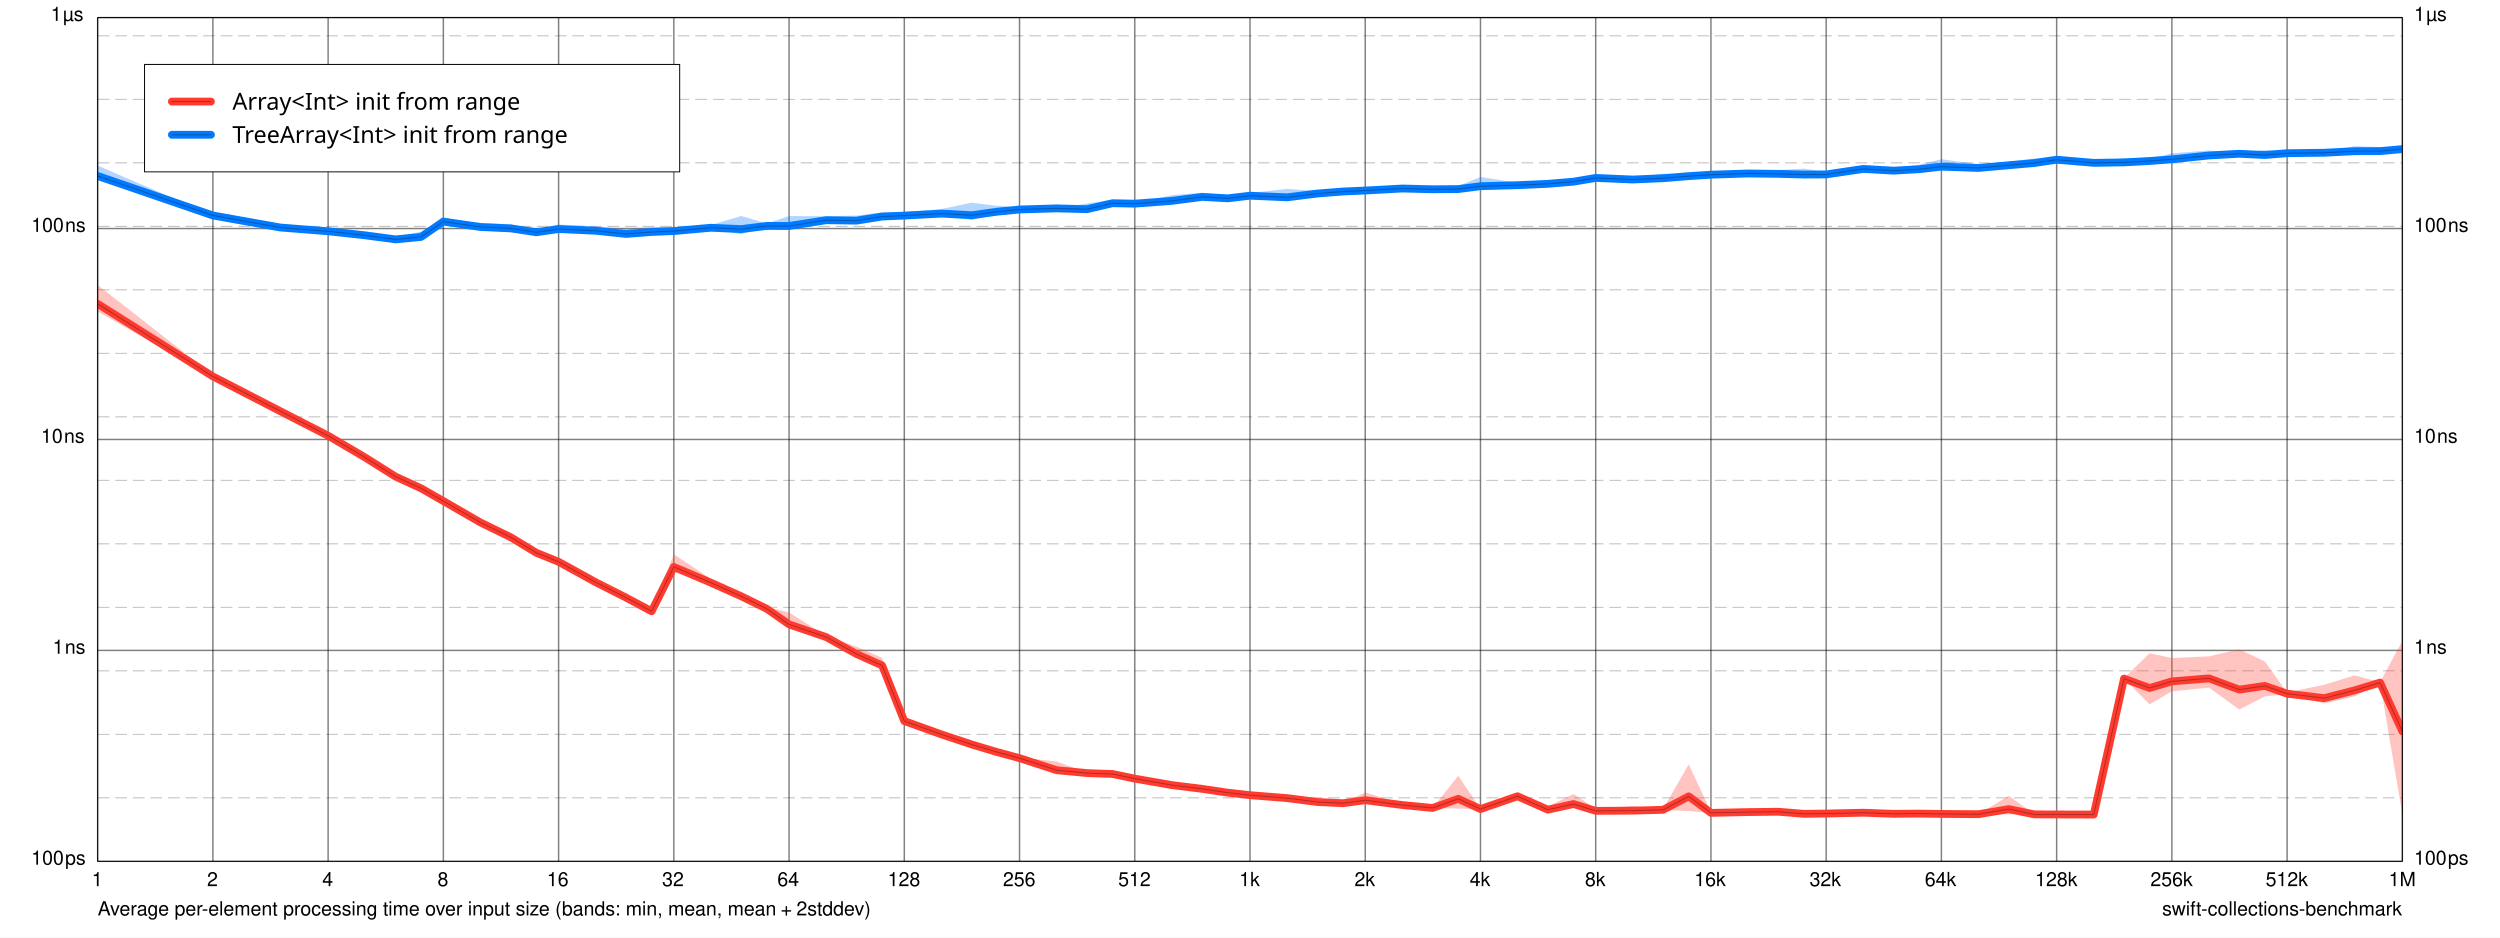
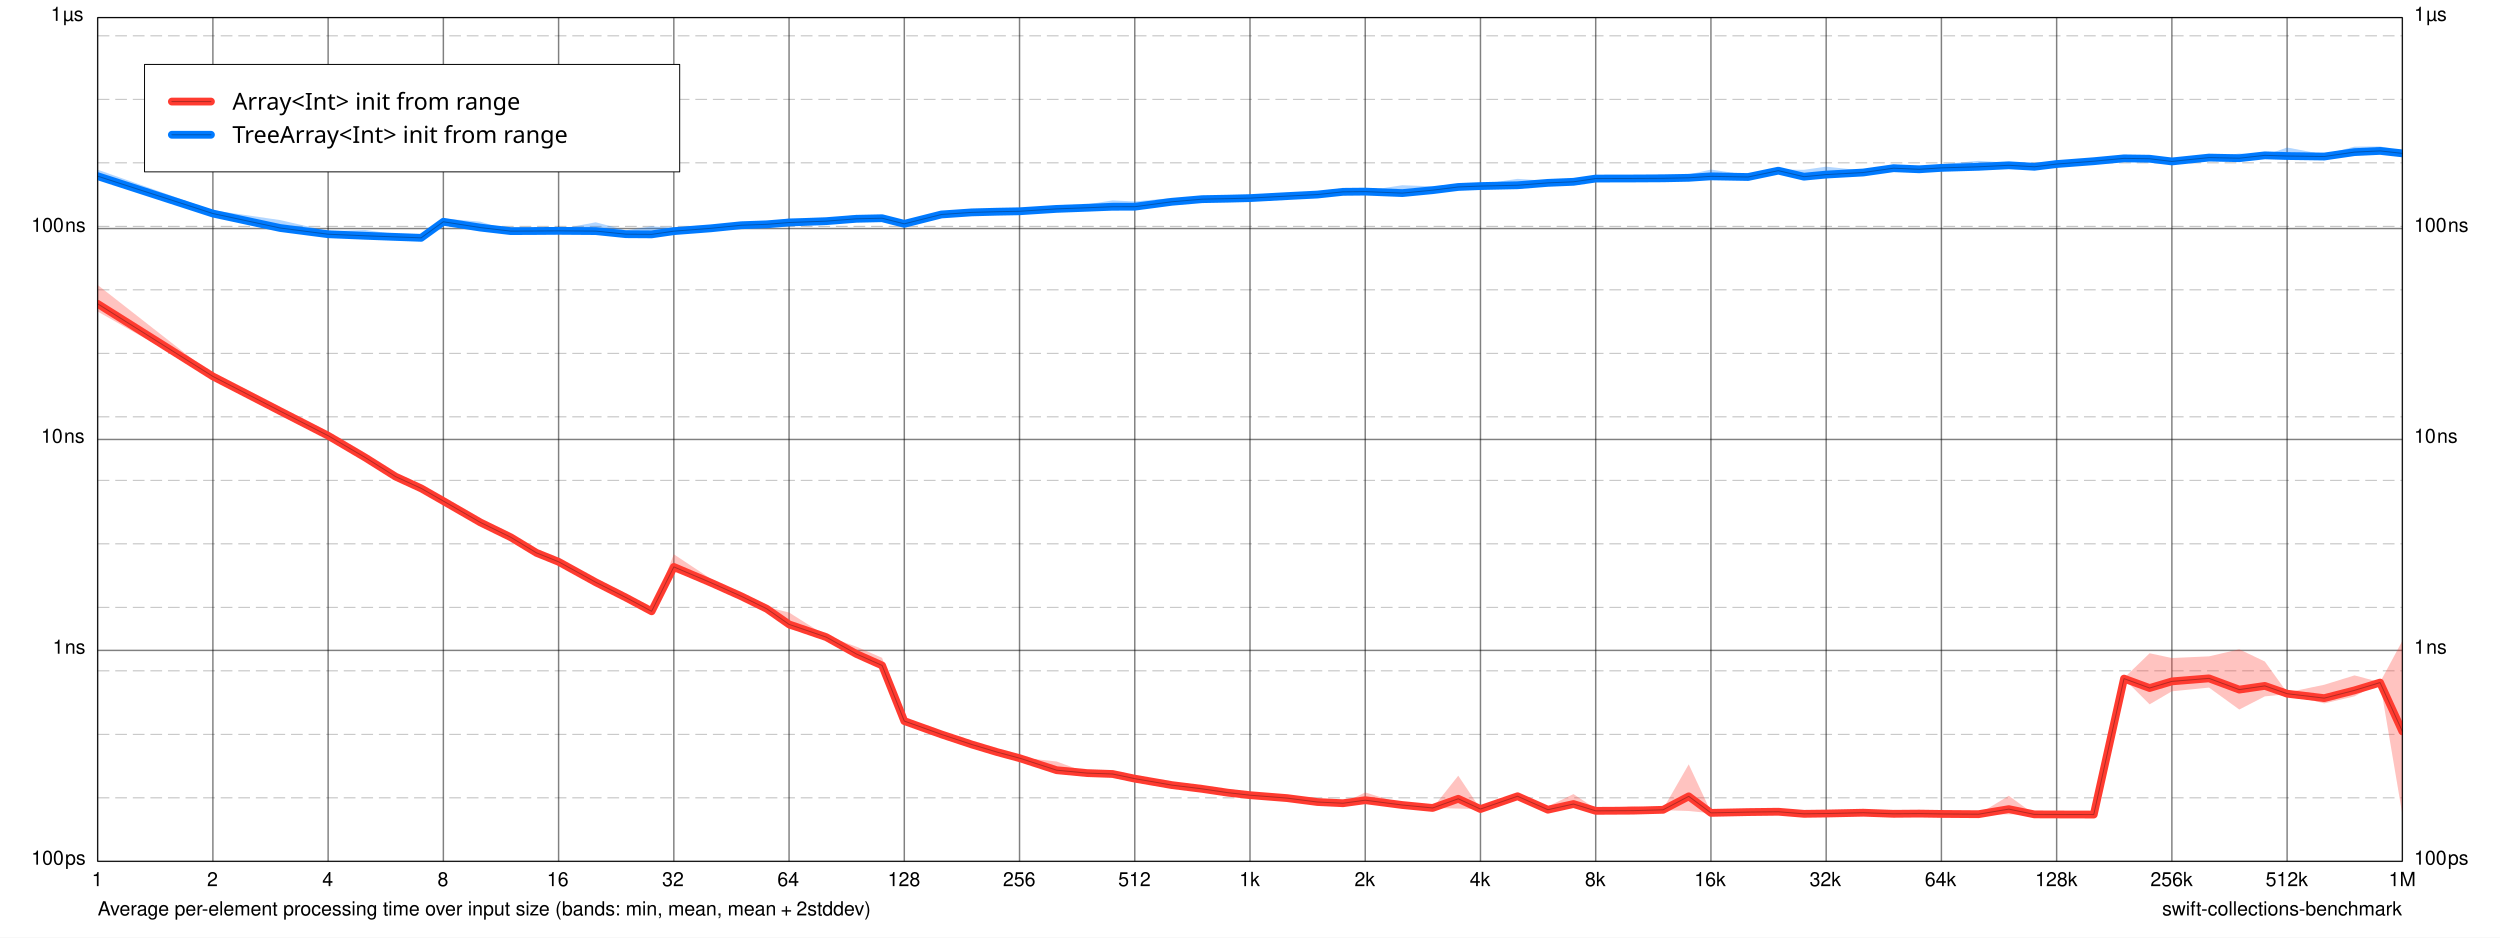
<svg xmlns="http://www.w3.org/2000/svg" xmlns:xlink="http://www.w3.org/1999/xlink" width="1280.0px" height="480.0px" viewBox="0.0 0.0 1280.0 480.0" version="1.1">
  <path d="M 0 0 L 0 480 L 1280 480 L 1280 0 z" fill="#FFFFFF" fill-opacity="1.0" stroke="none" />
  <text x="50" y="468.7" font-family="Helvetica" font-size="10" font-weight="normal" font-style="normal" fill="#000000" fill-opacity="1">Average per-element processing time over input size (bands: min, mean, mean + 2stddev)</text>
  <a xlink:href="https://github.com/apple/swift-collections-benchmark">
    <text x="1107" y="468.7" font-family="Helvetica" font-size="10" font-weight="normal" font-style="normal" fill="#000000" fill-opacity="1">swift-collections-benchmark</text>
  </a>
  <path d="M 50 9 L 50 441" fill="none" stroke-width="0.75" stroke="#000000" stroke-opacity="0.498" stroke-linecap="butt" stroke-linejoin="round" />
  <text x="47" y="453.7" font-family="Helvetica" font-size="10" font-weight="normal" font-style="normal" fill="#000000" fill-opacity="1">1</text>
  <path d="M 109 9 L 109 441" fill="none" stroke-width="0.75" stroke="#000000" stroke-opacity="0.498" stroke-linecap="butt" stroke-linejoin="round" />
  <text x="106" y="453.7" font-family="Helvetica" font-size="10" font-weight="normal" font-style="normal" fill="#000000" fill-opacity="1">2</text>
  <path d="M 168 9 L 168 441" fill="none" stroke-width="0.75" stroke="#000000" stroke-opacity="0.498" stroke-linecap="butt" stroke-linejoin="round" />
  <text x="165" y="453.7" font-family="Helvetica" font-size="10" font-weight="normal" font-style="normal" fill="#000000" fill-opacity="1">4</text>
  <path d="M 227 9 L 227 441" fill="none" stroke-width="0.75" stroke="#000000" stroke-opacity="0.498" stroke-linecap="butt" stroke-linejoin="round" />
  <text x="224" y="453.7" font-family="Helvetica" font-size="10" font-weight="normal" font-style="normal" fill="#000000" fill-opacity="1">8</text>
  <path d="M 286 9 L 286 441" fill="none" stroke-width="0.75" stroke="#000000" stroke-opacity="0.498" stroke-linecap="butt" stroke-linejoin="round" />
  <text x="280" y="453.7" font-family="Helvetica" font-size="10" font-weight="normal" font-style="normal" fill="#000000" fill-opacity="1">16</text>
  <path d="M 345 9 L 345 441" fill="none" stroke-width="0.75" stroke="#000000" stroke-opacity="0.498" stroke-linecap="butt" stroke-linejoin="round" />
  <text x="339" y="453.7" font-family="Helvetica" font-size="10" font-weight="normal" font-style="normal" fill="#000000" fill-opacity="1">32</text>
  <path d="M 404 9 L 404 441" fill="none" stroke-width="0.75" stroke="#000000" stroke-opacity="0.498" stroke-linecap="butt" stroke-linejoin="round" />
  <text x="398" y="453.7" font-family="Helvetica" font-size="10" font-weight="normal" font-style="normal" fill="#000000" fill-opacity="1">64</text>
  <path d="M 463 9 L 463 441" fill="none" stroke-width="0.75" stroke="#000000" stroke-opacity="0.498" stroke-linecap="butt" stroke-linejoin="round" />
  <text x="454.5" y="453.7" font-family="Helvetica" font-size="10" font-weight="normal" font-style="normal" fill="#000000" fill-opacity="1">128</text>
  <path d="M 522 9 L 522 441" fill="none" stroke-width="0.75" stroke="#000000" stroke-opacity="0.498" stroke-linecap="butt" stroke-linejoin="round" />
  <text x="513.5" y="453.7" font-family="Helvetica" font-size="10" font-weight="normal" font-style="normal" fill="#000000" fill-opacity="1">256</text>
  <path d="M 581 9 L 581 441" fill="none" stroke-width="0.75" stroke="#000000" stroke-opacity="0.498" stroke-linecap="butt" stroke-linejoin="round" />
  <text x="572.5" y="453.7" font-family="Helvetica" font-size="10" font-weight="normal" font-style="normal" fill="#000000" fill-opacity="1">512</text>
  <path d="M 640 9 L 640 441" fill="none" stroke-width="0.75" stroke="#000000" stroke-opacity="0.498" stroke-linecap="butt" stroke-linejoin="round" />
  <text x="634.5" y="453.7" font-family="Helvetica" font-size="10" font-weight="normal" font-style="normal" fill="#000000" fill-opacity="1">1k</text>
  <path d="M 699 9 L 699 441" fill="none" stroke-width="0.75" stroke="#000000" stroke-opacity="0.498" stroke-linecap="butt" stroke-linejoin="round" />
  <text x="693.5" y="453.7" font-family="Helvetica" font-size="10" font-weight="normal" font-style="normal" fill="#000000" fill-opacity="1">2k</text>
  <path d="M 758 9 L 758 441" fill="none" stroke-width="0.75" stroke="#000000" stroke-opacity="0.498" stroke-linecap="butt" stroke-linejoin="round" />
  <text x="752.5" y="453.7" font-family="Helvetica" font-size="10" font-weight="normal" font-style="normal" fill="#000000" fill-opacity="1">4k</text>
  <path d="M 817 9 L 817 441" fill="none" stroke-width="0.75" stroke="#000000" stroke-opacity="0.498" stroke-linecap="butt" stroke-linejoin="round" />
  <text x="811.5" y="453.7" font-family="Helvetica" font-size="10" font-weight="normal" font-style="normal" fill="#000000" fill-opacity="1">8k</text>
  <path d="M 876 9 L 876 441" fill="none" stroke-width="0.75" stroke="#000000" stroke-opacity="0.498" stroke-linecap="butt" stroke-linejoin="round" />
  <text x="867.5" y="453.7" font-family="Helvetica" font-size="10" font-weight="normal" font-style="normal" fill="#000000" fill-opacity="1">16k</text>
  <path d="M 935 9 L 935 441" fill="none" stroke-width="0.75" stroke="#000000" stroke-opacity="0.498" stroke-linecap="butt" stroke-linejoin="round" />
  <text x="926.5" y="453.7" font-family="Helvetica" font-size="10" font-weight="normal" font-style="normal" fill="#000000" fill-opacity="1">32k</text>
  <path d="M 994 9 L 994 441" fill="none" stroke-width="0.75" stroke="#000000" stroke-opacity="0.498" stroke-linecap="butt" stroke-linejoin="round" />
  <text x="985.5" y="453.7" font-family="Helvetica" font-size="10" font-weight="normal" font-style="normal" fill="#000000" fill-opacity="1">64k</text>
  <path d="M 1053 9 L 1053 441" fill="none" stroke-width="0.75" stroke="#000000" stroke-opacity="0.498" stroke-linecap="butt" stroke-linejoin="round" />
  <text x="1042" y="453.7" font-family="Helvetica" font-size="10" font-weight="normal" font-style="normal" fill="#000000" fill-opacity="1">128k</text>
  <path d="M 1112 9 L 1112 441" fill="none" stroke-width="0.75" stroke="#000000" stroke-opacity="0.498" stroke-linecap="butt" stroke-linejoin="round" />
  <text x="1101" y="453.7" font-family="Helvetica" font-size="10" font-weight="normal" font-style="normal" fill="#000000" fill-opacity="1">256k</text>
  <path d="M 1171 9 L 1171 441" fill="none" stroke-width="0.75" stroke="#000000" stroke-opacity="0.498" stroke-linecap="butt" stroke-linejoin="round" />
  <text x="1160" y="453.7" font-family="Helvetica" font-size="10" font-weight="normal" font-style="normal" fill="#000000" fill-opacity="1">512k</text>
  <path d="M 1230 9 L 1230 441" fill="none" stroke-width="0.75" stroke="#000000" stroke-opacity="0.498" stroke-linecap="butt" stroke-linejoin="round" />
  <text x="1223" y="453.7" font-family="Helvetica" font-size="10" font-weight="normal" font-style="normal" fill="#000000" fill-opacity="1">1M</text>
  <path d="M 50 441 L 1230 441" fill="none" stroke-width="0.75" stroke="#000000" stroke-opacity="0.498" stroke-linecap="butt" stroke-linejoin="round" />
  <text x="16" y="442.7" font-family="Helvetica" font-size="10" font-weight="normal" font-style="normal" fill="#000000" fill-opacity="1">100 ps</text>
  <text x="1236" y="442.7" font-family="Helvetica" font-size="10" font-weight="normal" font-style="normal" fill="#000000" fill-opacity="1">100 ps</text>
  <path d="M 50 333 L 1230 333" fill="none" stroke-width="0.75" stroke="#000000" stroke-opacity="0.498" stroke-linecap="butt" stroke-linejoin="round" />
  <text x="27" y="334.7" font-family="Helvetica" font-size="10" font-weight="normal" font-style="normal" fill="#000000" fill-opacity="1">1 ns</text>
  <text x="1236" y="334.7" font-family="Helvetica" font-size="10" font-weight="normal" font-style="normal" fill="#000000" fill-opacity="1">1 ns</text>
  <path d="M 50 225 L 1230 225" fill="none" stroke-width="0.75" stroke="#000000" stroke-opacity="0.498" stroke-linecap="butt" stroke-linejoin="round" />
  <text x="21" y="226.7" font-family="Helvetica" font-size="10" font-weight="normal" font-style="normal" fill="#000000" fill-opacity="1">10 ns</text>
  <text x="1236" y="226.7" font-family="Helvetica" font-size="10" font-weight="normal" font-style="normal" fill="#000000" fill-opacity="1">10 ns</text>
  <path d="M 50 117 L 1230 117" fill="none" stroke-width="0.75" stroke="#000000" stroke-opacity="0.498" stroke-linecap="butt" stroke-linejoin="round" />
  <text x="16" y="118.7" font-family="Helvetica" font-size="10" font-weight="normal" font-style="normal" fill="#000000" fill-opacity="1">100 ns</text>
  <text x="1236" y="118.7" font-family="Helvetica" font-size="10" font-weight="normal" font-style="normal" fill="#000000" fill-opacity="1">100 ns</text>
  <path d="M 50 9 L 1230 9" fill="none" stroke-width="0.75" stroke="#000000" stroke-opacity="0.498" stroke-linecap="butt" stroke-linejoin="round" />
  <text x="26" y="10.7" font-family="Helvetica" font-size="10" font-weight="normal" font-style="normal" fill="#000000" fill-opacity="1">1 µs</text>
  <text x="1236" y="10.7" font-family="Helvetica" font-size="10" font-weight="normal" font-style="normal" fill="#000000" fill-opacity="1">1 µs</text>
  <path d="M 50 408.49 L 1230 408.49" fill="none" stroke-width="0.5" stroke="#000000" stroke-opacity="0.259" stroke-linecap="butt" stroke-linejoin="round" stroke-dasharray="6 3" stroke-dashoffset="0" />
  <path d="M 50 375.98 L 1230 375.98" fill="none" stroke-width="0.5" stroke="#000000" stroke-opacity="0.259" stroke-linecap="butt" stroke-linejoin="round" stroke-dasharray="6 3" stroke-dashoffset="0" />
  <path d="M 50 343.47 L 1230 343.47" fill="none" stroke-width="0.5" stroke="#000000" stroke-opacity="0.259" stroke-linecap="butt" stroke-linejoin="round" stroke-dasharray="6 3" stroke-dashoffset="0" />
  <path d="M 50 310.96 L 1230 310.96" fill="none" stroke-width="0.5" stroke="#000000" stroke-opacity="0.259" stroke-linecap="butt" stroke-linejoin="round" stroke-dasharray="6 3" stroke-dashoffset="0" />
  <path d="M 50 278.44 L 1230 278.44" fill="none" stroke-width="0.5" stroke="#000000" stroke-opacity="0.259" stroke-linecap="butt" stroke-linejoin="round" stroke-dasharray="6 3" stroke-dashoffset="0" />
  <path d="M 50 245.93 L 1230 245.93" fill="none" stroke-width="0.5" stroke="#000000" stroke-opacity="0.259" stroke-linecap="butt" stroke-linejoin="round" stroke-dasharray="6 3" stroke-dashoffset="0" />
  <path d="M 50 213.42 L 1230 213.42" fill="none" stroke-width="0.5" stroke="#000000" stroke-opacity="0.259" stroke-linecap="butt" stroke-linejoin="round" stroke-dasharray="6 3" stroke-dashoffset="0" />
  <path d="M 50 180.91 L 1230 180.91" fill="none" stroke-width="0.5" stroke="#000000" stroke-opacity="0.259" stroke-linecap="butt" stroke-linejoin="round" stroke-dasharray="6 3" stroke-dashoffset="0" />
  <path d="M 50 148.4 L 1230 148.4" fill="none" stroke-width="0.5" stroke="#000000" stroke-opacity="0.259" stroke-linecap="butt" stroke-linejoin="round" stroke-dasharray="6 3" stroke-dashoffset="0" />
  <path d="M 50 115.89 L 1230 115.89" fill="none" stroke-width="0.5" stroke="#000000" stroke-opacity="0.259" stroke-linecap="butt" stroke-linejoin="round" stroke-dasharray="6 3" stroke-dashoffset="0" />
  <path d="M 50 83.376 L 1230 83.376" fill="none" stroke-width="0.5" stroke="#000000" stroke-opacity="0.259" stroke-linecap="butt" stroke-linejoin="round" stroke-dasharray="6 3" stroke-dashoffset="0" />
  <path d="M 50 50.865 L 1230 50.865" fill="none" stroke-width="0.5" stroke="#000000" stroke-opacity="0.259" stroke-linecap="butt" stroke-linejoin="round" stroke-dasharray="6 3" stroke-dashoffset="0" />
  <path d="M 50 18.354 L 1230 18.354" fill="none" stroke-width="0.5" stroke="#000000" stroke-opacity="0.259" stroke-linecap="butt" stroke-linejoin="round" stroke-dasharray="6 3" stroke-dashoffset="0" />
  <path d="M 74 33 L 74 88 L 348 88 L 348 33 z" fill="#FFFFFF" fill-opacity="1.0" stroke="none" />
  <clipPath id="clip-0">
    <path d="M 50 9 L 50 441 L 1230 441 L 1230 9 z" />
  </clipPath>
  <g clip-path="url(#clip-0)">
-     <path d="M 50 84.792L 109 110.2L 143.51 116.48L 168 116.53L 186.99 118.74L 202.51 121.31L 215.63 118.6L 227 112.52L 245.99 114.08L 261.51 114.83L 274.63 117.95L 286 114.95L 304.99 115.86L 320.51 117.28L 333.63 116.32L 345 116.22L 363.99 115.2L 379.51 110.59L 392.63 114.44L 404 110.6L 422.99 110.73L 438.51 110.37L 451.63 108.71L 463 108.62L 481.99 107.01L 497.51 103.76L 510.63 105.4L 522 106.02L 540.99 106.66L 556.51 104.22L 569.63 102.25L 581 104.02L 599.99 99.94L 615.51 98.666L 628.63 99.959L 640 98.805L 658.99 96.71L 674.51 97.804L 687.63 97.004L 699 96.11L 717.99 95.352L 733.51 96.842L 746.63 95.208L 758 90.612L 776.99 93.559L 792.51 92.416L 805.63 92.514L 817 89.452L 835.99 91.597L 851.51 88.896L 864.63 89.365L 876 89.413L 894.99 87.56L 910.51 87.011L 923.63 86.337L 935 87.913L 953.99 86.372L 969.51 86.35L 982.63 84.324L 994 81.512L 1013 84.089L 1028.5 82.877L 1041.6 81.141L 1053 81.079L 1072 82.925L 1087.5 81.063L 1100.6 81.56L 1112 78.483L 1131 77.032L 1146.5 78.235L 1159.6 76.858L 1171 77.411L 1190 77.686L 1205.5 74.841L 1218.6 75.323L 1230 76.308L 1230 76.351L 1218.6 78.116L 1205.5 78.37L 1190 78.39L 1171 78.802L 1159.6 80.289L 1146.5 78.906L 1131 80.537L 1112 82.71L 1100.6 82.745L 1087.5 83.9L 1072 83.548L 1053 82.018L 1041.6 84.311L 1028.5 85.234L 1013 86.691L 994 86.767L 982.63 87.459L 969.51 87.747L 953.99 86.528L 935 89.816L 923.63 90.483L 910.51 89.744L 894.99 89.276L 876 89.448L 864.63 90.477L 851.51 92.097L 835.99 92.027L 817 91.702L 805.63 93.199L 792.51 94.739L 776.99 95.275L 758 97.136L 746.63 97.373L 733.51 96.936L 717.99 96.93L 699 98.071L 687.63 98.429L 674.51 99.54L 658.99 102.67L 640 100.7L 628.63 102.11L 615.51 101.6L 599.99 103.92L 581 104.35L 569.63 104.7L 556.51 108.16L 540.99 106.7L 522 107.71L 510.63 109.49L 497.51 112.7L 481.99 110.21L 463 111.03L 451.63 111.65L 438.51 113.93L 422.99 113.47L 404 117.65L 392.63 116.1L 379.51 119.92L 363.99 117.12L 345 119.06L 333.63 119.66L 320.51 120.69L 304.99 118.99L 286 118.1L 274.63 119.26L 261.51 117.7L 245.99 117.02L 227 113.77L 215.63 122.28L 202.51 123.03L 186.99 121.12L 168 119.1L 143.51 116.48L 109 110.36L 50 92.112" fill="#007AFF" fill-opacity="0.302" stroke="none" />
+     <path d="M 50 86.886L 109 107.67L 143.51 112.69L 168 118.33L 186.99 117.76L 202.51 119.9L 215.63 121.12L 227 111.88L 245.99 113.51L 261.51 118.27L 274.63 117.07L 286 117.44L 304.99 113.8L 320.51 117.9L 333.63 115.88L 345 116.56L 363.99 116.21L 379.51 113.64L 392.63 113.65L 404 111.85L 422.99 112.02L 438.51 110.01L 451.63 111.71L 463 113.1L 481.99 109.15L 497.51 108.37L 510.63 108.18L 522 106.81L 540.99 105.38L 556.51 104.67L 569.63 102.6L 581 103.16L 599.99 101.38L 615.51 101.34L 628.63 101.13L 640 99.81L 658.99 100.26L 674.51 98.151L 687.63 96.971L 699 97.707L 717.99 94.829L 733.51 95.416L 746.63 95.45L 758 94.37L 776.99 91.568L 792.51 92.594L 805.63 92.172L 817 91.375L 835.99 90.032L 851.51 89.313L 864.63 89.33L 876 86.816L 894.99 89.574L 910.51 86.789L 923.63 86.946L 935 85.33L 953.99 87.32L 969.51 84.209L 982.63 86.227L 994 84.081L 1013 82.352L 1028.5 83.307L 1041.6 84.434L 1053 82.03L 1072 82.293L 1087.5 80.517L 1100.6 80.997L 1112 80.849L 1131 80.598L 1146.5 78.618L 1159.6 79.462L 1171 75.54L 1190 79.086L 1205.5 75.091L 1218.6 74.991L 1230 77.433L 1230 78.911L 1218.6 78.088L 1205.5 78.905L 1190 80.53L 1171 81.522L 1159.6 79.567L 1146.5 81.871L 1131 80.713L 1112 83.317L 1100.6 81.375L 1087.5 81.28L 1072 82.625L 1053 84.706L 1041.6 85.726L 1028.5 85.103L 1013 86.528L 994 86.627L 982.63 86.834L 969.51 86.81L 953.99 88.686L 935 90.898L 923.63 91.774L 910.51 87.589L 894.99 91.005L 876 91.578L 864.63 91.649L 851.51 92.019L 835.99 91.866L 817 91.439L 805.63 93.408L 792.51 94.001L 776.99 96.067L 758 95.584L 746.63 95.82L 733.51 98.081L 717.99 100.38L 699 98.246L 687.63 98.664L 674.51 100.14L 658.99 100.45L 640 102.01L 628.63 101.92L 615.51 102.19L 599.99 104.01L 581 106.81L 569.63 107.06L 556.51 106.99L 540.99 107.52L 522 108.66L 510.63 108.46L 497.51 108.88L 481.99 110.05L 463 115.16L 451.63 111.73L 438.51 112.74L 422.99 113.67L 404 114.69L 392.63 115.28L 379.51 115.93L 363.99 117.13L 345 119L 333.63 121.53L 320.51 120.63L 304.99 120.03L 286 118.46L 274.63 118.71L 261.51 118.35L 245.99 117.65L 227 114.16L 215.63 122L 202.51 121.8L 186.99 121.81L 168 120.5L 143.51 118.27L 109 109.94L 50 91.427" fill="#007AFF" fill-opacity="0.302" stroke="none" />
    <path d="M 50 145.92L 109 192.05L 143.51 210.54L 168 223.09L 186.99 233.59L 202.51 244.02L 215.63 248.07L 227 256.55L 245.99 267.5L 261.51 275.09L 274.63 282.36L 286 287.64L 304.99 298.11L 320.51 305.34L 333.63 312.98L 345 283.79L 363.99 296.4L 379.51 304.66L 392.63 310.8L 404 313.6L 422.99 325.6L 438.51 331.11L 451.63 336.81L 463 369.19L 481.99 375.59L 497.51 381.17L 510.63 385.11L 522 387.82L 540.99 389.89L 556.51 395.55L 569.63 396.28L 581 397.37L 599.99 401.97L 615.51 403.1L 628.63 405.85L 640 407.13L 658.99 407.67L 674.51 409.76L 687.63 411.25L 699 405.72L 717.99 411.59L 733.51 413.68L 746.63 397.16L 758 414.19L 776.99 407.64L 792.51 412.89L 805.63 406.57L 817 414.09L 835.99 412.67L 851.51 414.15L 864.63 391.34L 876 415.69L 894.99 415.57L 910.51 414.78L 923.63 416.45L 935 415.69L 953.99 415.21L 969.51 415.86L 982.63 415.93L 994 416.68L 1013 416.85L 1028.5 407.43L 1041.6 416.93L 1053 416.62L 1072 416.98L 1087.5 347.13L 1100.6 334.47L 1112 336.91L 1131 336.05L 1146.5 332.44L 1159.6 338.7L 1171 354.53L 1190 350.6L 1205.5 345.8L 1218.6 349.29L 1230 328.12L 1230 416.92L 1218.6 349.54L 1205.5 356.52L 1190 360.14L 1171 355.4L 1159.6 356.54L 1146.5 363.28L 1131 352.05L 1112 353.95L 1100.6 360.62L 1087.5 347.57L 1072 417.07L 1053 417.13L 1041.6 416.97L 1028.5 416.95L 1013 416.87L 994 416.74L 982.63 416.78L 969.51 416.96L 953.99 416.44L 935 416.83L 923.63 416.76L 910.51 415.91L 894.99 415.86L 876 416.37L 864.63 415.23L 851.51 414.79L 835.99 415.92L 817 415.53L 805.63 413.61L 792.51 415.18L 776.99 407.69L 758 414.25L 746.63 413.99L 733.51 413.68L 717.99 412.38L 699 411.19L 687.63 411.25L 674.51 410.95L 658.99 408.98L 640 407.13L 628.63 405.85L 615.51 404.19L 599.99 401.97L 581 399.13L 569.63 396.28L 556.51 395.91L 540.99 396.01L 522 388.29L 510.63 385.11L 497.51 381.17L 481.99 376.16L 463 369.19L 451.63 342.19L 438.51 336.25L 422.99 326.4L 404 322.05L 392.63 312.07L 379.51 305.51L 363.99 299.05L 345 292.79L 333.63 312.98L 320.51 306.2L 304.99 298.11L 286 287.64L 274.63 283.28L 261.51 275.09L 245.99 267.5L 227 256.55L 215.63 250.77L 202.51 244.02L 186.99 234.5L 168 223.09L 143.51 210.54L 109 192.97L 50 159.5" fill="#FF3B30" fill-opacity="0.302" stroke="none" />
-     <path d="M 50 90.087L 109 110.32L 143.51 116.48L 168 118.41L 186.99 120.49L 202.51 122.57L 215.63 121.29L 227 113.44L 245.99 116.23L 261.51 116.93L 274.63 118.92L 286 117.26L 304.99 118.15L 320.51 119.78L 333.63 118.77L 345 118.3L 363.99 116.61L 379.51 117.3L 392.63 115.66L 404 115.7L 422.99 112.74L 438.51 112.97L 451.63 110.86L 463 110.39L 481.99 109.36L 497.51 110.2L 510.63 108.38L 522 107.26L 540.99 106.69L 556.51 107.1L 569.63 104.05L 581 104.27L 599.99 102.85L 615.51 100.81L 628.63 101.54L 640 100.2L 658.99 101.04L 674.51 99.08L 687.63 98.053L 699 97.551L 717.99 96.513L 733.51 96.911L 746.63 96.798L 758 95.342L 776.99 94.821L 792.51 94.121L 805.63 93.019L 817 91.104L 835.99 91.914L 851.51 91.24L 864.63 90.184L 876 89.439L 894.99 88.822L 910.51 89.014L 923.63 89.364L 935 89.312L 953.99 86.487L 969.51 87.378L 982.63 86.62L 994 85.336L 1013 85.998L 1028.5 84.607L 1041.6 83.462L 1053 81.771L 1072 83.384L 1087.5 83.142L 1100.6 82.433L 1112 81.569L 1131 79.596L 1146.5 78.73L 1159.6 79.368L 1171 78.435L 1190 78.205L 1205.5 77.422L 1218.6 77.37L 1230 76.34" fill="none" stroke-width="4" stroke="#007AFF" stroke-opacity="1" stroke-linecap="round" stroke-linejoin="round" />
+     <path d="M 50 90.198L 109 109.33L 143.51 116.75L 168 119.92L 186.99 120.72L 202.51 121.3L 215.63 121.77L 227 113.55L 245.99 116.53L 261.51 118.33L 274.63 118.27L 286 118.19L 304.99 118.32L 320.51 119.9L 333.63 119.99L 345 118.35L 363.99 116.89L 379.51 115.32L 392.63 114.85L 404 113.93L 422.99 113.23L 438.51 112.02L 451.63 111.73L 463 114.61L 481.99 109.81L 497.51 108.74L 510.63 108.39L 522 108.17L 540.99 106.95L 556.51 106.37L 569.63 105.85L 581 105.83L 599.99 103.31L 615.51 101.97L 628.63 101.72L 640 101.43L 658.99 100.4L 674.51 99.609L 687.63 98.216L 699 98.105L 717.99 98.864L 733.51 97.37L 746.63 95.723L 758 95.264L 776.99 94.85L 792.51 93.629L 805.63 93.082L 817 91.422L 835.99 91.38L 851.51 91.297L 864.63 91.032L 876 90.286L 894.99 90.627L 910.51 87.379L 923.63 90.464L 935 89.379L 953.99 88.325L 969.51 86.116L 982.63 86.675L 994 85.948L 1013 85.401L 1028.5 84.628L 1041.6 85.385L 1053 83.992L 1072 82.538L 1087.5 81.079L 1100.6 81.276L 1112 82.66L 1131 80.683L 1146.5 80.999L 1159.6 79.54L 1171 79.884L 1190 80.149L 1205.5 77.879L 1218.6 77.259L 1230 78.52" fill="none" stroke-width="4" stroke="#007AFF" stroke-opacity="1" stroke-linecap="round" stroke-linejoin="round" />
    <path d="M 50 155.56L 109 192.73L 143.51 210.54L 168 223.09L 186.99 234.26L 202.51 244.02L 215.63 250.05L 227 256.55L 245.99 267.5L 261.51 275.09L 274.63 283.04L 286 287.64L 304.99 298.11L 320.51 305.97L 333.63 312.98L 345 290.27L 363.99 298.34L 379.51 305.29L 392.63 311.73L 404 319.69L 422.99 326.19L 438.51 334.85L 451.63 340.72L 463 369.19L 481.99 376.01L 497.51 381.17L 510.63 385.11L 522 388.17L 540.99 394.34L 556.51 395.82L 569.63 396.28L 581 398.67L 599.99 401.97L 615.51 403.9L 628.63 405.85L 640 407.13L 658.99 408.63L 674.51 410.63L 687.63 411.25L 699 409.7L 717.99 412.17L 733.51 413.68L 746.63 408.98L 758 414.23L 776.99 407.68L 792.51 414.57L 805.63 411.66L 817 415.15L 835.99 415.05L 851.51 414.62L 864.63 407.73L 876 416.19L 894.99 415.79L 910.51 415.61L 923.63 416.68L 935 416.53L 953.99 416.11L 969.51 416.67L 982.63 416.56L 994 416.73L 1013 416.87L 1028.5 414.27L 1041.6 416.96L 1053 417L 1072 417.05L 1087.5 347.45L 1100.6 352.27L 1112 348.87L 1131 347.32L 1146.5 353.08L 1159.6 351.18L 1171 355.17L 1190 357.45L 1205.5 353.47L 1218.6 349.48L 1230 374.45" fill="none" stroke-width="4" stroke="#FF3B30" stroke-opacity="1" stroke-linecap="round" stroke-linejoin="round" />
-     <path d="M 50 90.087L 109 110.32L 143.51 116.48L 168 118.41L 186.99 120.49L 202.51 122.57L 215.63 121.29L 227 113.44L 245.99 116.23L 261.51 116.93L 274.63 118.92L 286 117.26L 304.99 118.15L 320.51 119.78L 333.63 118.77L 345 118.3L 363.99 116.61L 379.51 117.3L 392.63 115.66L 404 115.7L 422.99 112.74L 438.51 112.97L 451.63 110.86L 463 110.39L 481.99 109.36L 497.51 110.2L 510.63 108.38L 522 107.26L 540.99 106.69L 556.51 107.1L 569.63 104.05L 581 104.27L 599.99 102.85L 615.51 100.81L 628.63 101.54L 640 100.2L 658.99 101.04L 674.51 99.08L 687.63 98.053L 699 97.551L 717.99 96.513L 733.51 96.911L 746.63 96.798L 758 95.342L 776.99 94.821L 792.51 94.121L 805.63 93.019L 817 91.104L 835.99 91.914L 851.51 91.24L 864.63 90.184L 876 89.439L 894.99 88.822L 910.51 89.014L 923.63 89.364L 935 89.312L 953.99 86.487L 969.51 87.378L 982.63 86.62L 994 85.336L 1013 85.998L 1028.5 84.607L 1041.6 83.462L 1053 81.771L 1072 83.384L 1087.5 83.142L 1100.6 82.433L 1112 81.569L 1131 79.596L 1146.5 78.73L 1159.6 79.368L 1171 78.435L 1190 78.205L 1205.5 77.422L 1218.6 77.37L 1230 76.34" fill="none" stroke-width="0.5" stroke="#000000" stroke-opacity="0.302" stroke-linecap="round" stroke-linejoin="round" />
+     <path d="M 50 90.198L 109 109.33L 143.51 116.75L 168 119.92L 186.99 120.72L 202.51 121.3L 215.63 121.77L 227 113.55L 245.99 116.53L 261.51 118.33L 274.63 118.27L 286 118.19L 304.99 118.32L 320.51 119.9L 333.63 119.99L 345 118.35L 363.99 116.89L 379.51 115.32L 392.63 114.85L 404 113.93L 422.99 113.23L 438.51 112.02L 451.63 111.73L 463 114.61L 481.99 109.81L 497.51 108.74L 510.63 108.39L 522 108.17L 540.99 106.95L 556.51 106.37L 569.63 105.85L 581 105.83L 599.99 103.31L 615.51 101.97L 628.63 101.72L 640 101.43L 658.99 100.4L 674.51 99.609L 687.63 98.216L 699 98.105L 717.99 98.864L 733.51 97.37L 746.63 95.723L 758 95.264L 776.99 94.85L 792.51 93.629L 805.63 93.082L 817 91.422L 835.99 91.38L 851.51 91.297L 864.63 91.032L 876 90.286L 894.99 90.627L 910.51 87.379L 923.63 90.464L 935 89.379L 953.99 88.325L 969.51 86.116L 982.63 86.675L 994 85.948L 1013 85.401L 1028.5 84.628L 1041.6 85.385L 1053 83.992L 1072 82.538L 1087.5 81.079L 1100.6 81.276L 1112 82.66L 1131 80.683L 1146.5 80.999L 1159.6 79.54L 1171 79.884L 1190 80.149L 1205.5 77.879L 1218.6 77.259L 1230 78.52" fill="none" stroke-width="0.5" stroke="#000000" stroke-opacity="0.302" stroke-linecap="round" stroke-linejoin="round" />
    <path d="M 50 155.56L 109 192.73L 143.51 210.54L 168 223.09L 186.99 234.26L 202.51 244.02L 215.63 250.05L 227 256.55L 245.99 267.5L 261.51 275.09L 274.63 283.04L 286 287.64L 304.99 298.11L 320.51 305.97L 333.63 312.98L 345 290.27L 363.99 298.34L 379.51 305.29L 392.63 311.73L 404 319.69L 422.99 326.19L 438.51 334.85L 451.63 340.72L 463 369.19L 481.99 376.01L 497.51 381.17L 510.63 385.11L 522 388.17L 540.99 394.34L 556.51 395.82L 569.63 396.28L 581 398.67L 599.99 401.97L 615.51 403.9L 628.63 405.85L 640 407.13L 658.99 408.63L 674.51 410.63L 687.63 411.25L 699 409.7L 717.99 412.17L 733.51 413.68L 746.63 408.98L 758 414.23L 776.99 407.68L 792.51 414.57L 805.63 411.66L 817 415.15L 835.99 415.05L 851.51 414.62L 864.63 407.73L 876 416.19L 894.99 415.79L 910.51 415.61L 923.63 416.68L 935 416.53L 953.99 416.11L 969.51 416.67L 982.63 416.56L 994 416.73L 1013 416.87L 1028.5 414.27L 1041.6 416.96L 1053 417L 1072 417.05L 1087.5 347.45L 1100.6 352.27L 1112 348.87L 1131 347.32L 1146.5 353.08L 1159.6 351.18L 1171 355.17L 1190 357.45L 1205.5 353.47L 1218.6 349.48L 1230 374.45" fill="none" stroke-width="0.5" stroke="#000000" stroke-opacity="0.302" stroke-linecap="round" stroke-linejoin="round" />
  </g>
  <path d="M 74 33 L 74 88 L 348 88 L 348 33 z" fill="#FFFFFF" fill-opacity="0.702" stroke-width="0.5" stroke="#000000" stroke-opacity="1" stroke-linecap="round" stroke-linejoin="round" />
  <path d="M 88 52 L 108 52" fill="none" stroke-width="4" stroke="#FF3B30" stroke-opacity="1" stroke-linecap="round" stroke-linejoin="round" />
  <path d="M 88 52 L 108 52" fill="none" stroke-width="0.5" stroke="#000000" stroke-opacity="0.302" stroke-linecap="round" stroke-linejoin="round" />
  <text x="119" y="56.17" font-family="Menlo" font-size="12" font-weight="normal" font-style="normal" fill="#000000" fill-opacity="1">Array&lt;Int&gt; init from range</text>
  <path d="M 88 69 L 108 69" fill="none" stroke-width="4" stroke="#007AFF" stroke-opacity="1" stroke-linecap="round" stroke-linejoin="round" />
  <path d="M 88 69 L 108 69" fill="none" stroke-width="0.5" stroke="#000000" stroke-opacity="0.302" stroke-linecap="round" stroke-linejoin="round" />
  <text x="119" y="73.17" font-family="Menlo" font-size="12" font-weight="normal" font-style="normal" fill="#000000" fill-opacity="1">TreeArray&lt;Int&gt; init from range</text>
  <path d="M 50 9 L 50 441 L 1230 441 L 1230 9 z" fill="none" stroke-width="0.5" stroke="#000000" stroke-opacity="1" stroke-linecap="round" stroke-linejoin="round" />
</svg>
